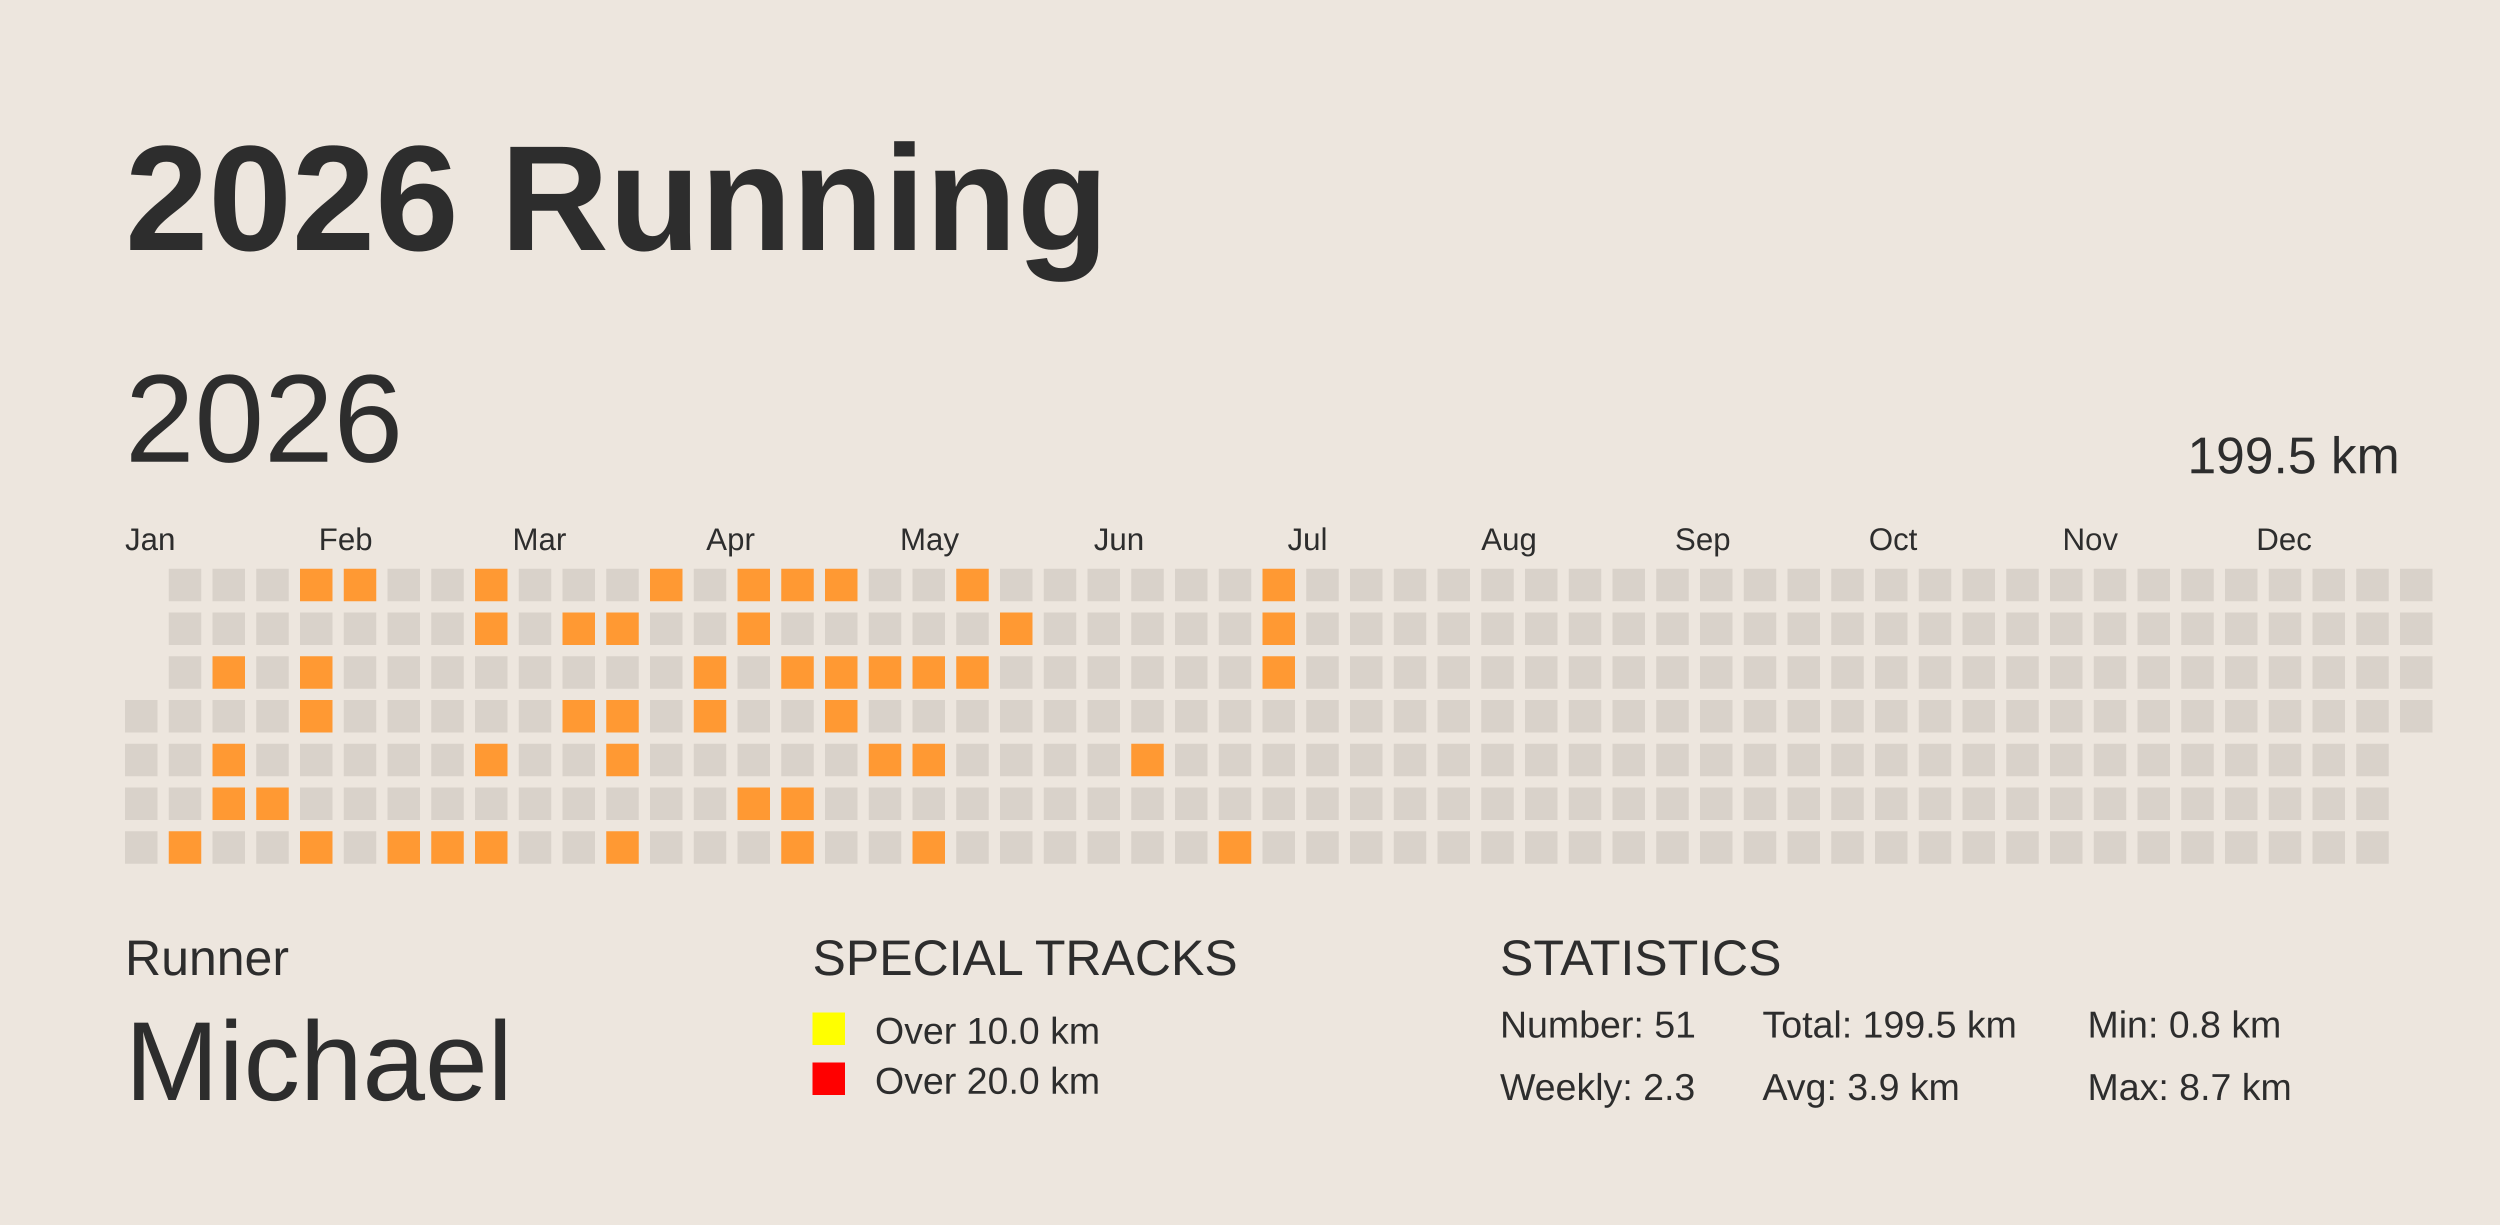
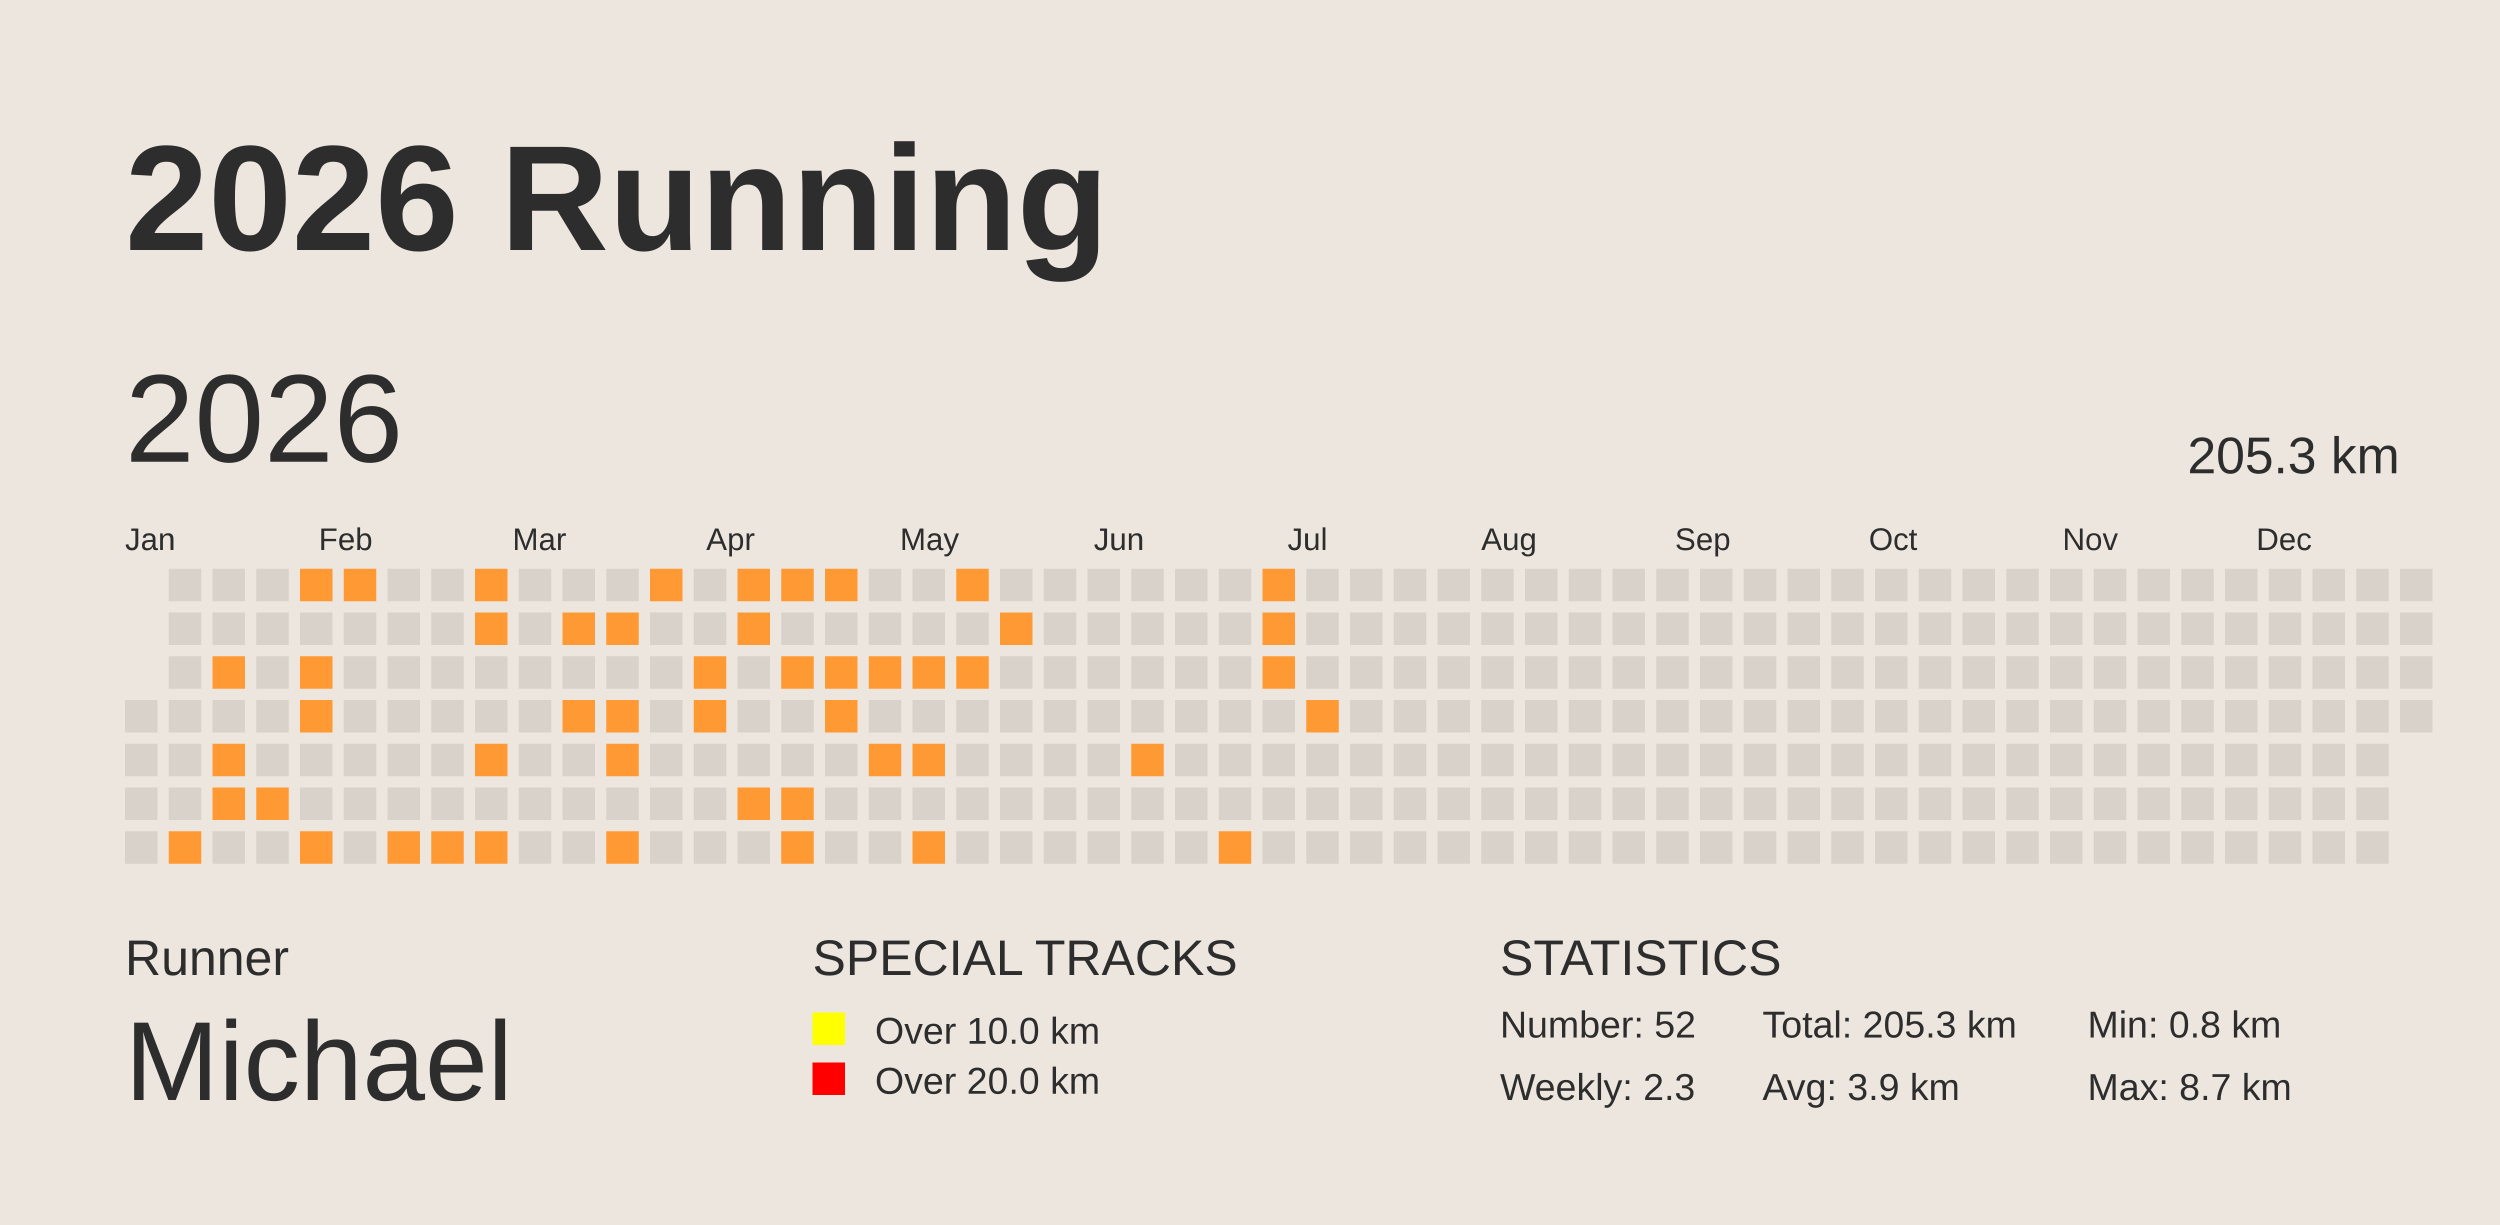
<svg xmlns="http://www.w3.org/2000/svg" baseProfile="full" height="98mm" version="1.1" viewBox="0,0,200,98" width="200mm">
  <defs />
  <rect fill="#EDE6DE" height="98" width="200" x="0" y="0" />
  <text fill="#2D2D2D" style="font-size:12px; font-family:Arial; font-weight:bold;" x="10" y="20">2026 Running</text>
  <text fill="#2D2D2D" style="font-size:4px; font-family:Arial" x="10" y="78">Runner</text>
  <text fill="#2D2D2D" style="font-size:9px; font-family:Arial" x="10" y="88">Michael</text>
  <text fill="#2D2D2D" style="font-size:4px; font-family:Arial" x="65" y="78">SPECIAL TRACKS</text>
  <rect fill="yellow" height="2.6" width="2.6" x="65" y="81" />
  <text fill="#2D2D2D" style="font-size:3px; font-family:Arial" x="70" y="83.5">Over 10.0 km</text>
  <rect fill="red" height="2.6" width="2.6" x="65" y="85" />
  <text fill="#2D2D2D" style="font-size:3px; font-family:Arial" x="70" y="87.5">Over 20.0 km</text>
  <text fill="#2D2D2D" style="font-size:4px; font-family:Arial" x="120" y="78">STATISTICS</text>
-   <text fill="#2D2D2D" style="font-size:3px; font-family:Arial" x="120" y="83">Number: 51</text>
+   <text fill="#2D2D2D" style="font-size:3px; font-family:Arial" x="120" y="83">Number: 52</text>
  <text fill="#2D2D2D" style="font-size:3px; font-family:Arial" x="120" y="88">Weekly: 2.3</text>
-   <text fill="#2D2D2D" style="font-size:3px; font-family:Arial" x="141" y="83">Total: 199.5 km</text>
+   <text fill="#2D2D2D" style="font-size:3px; font-family:Arial" x="141" y="83">Total: 205.3 km</text>
  <text fill="#2D2D2D" style="font-size:3px; font-family:Arial" x="141" y="88">Avg: 3.9 km</text>
  <text fill="#2D2D2D" style="font-size:3px; font-family:Arial" x="167" y="83">Min: 0.8 km</text>
  <text fill="#2D2D2D" style="font-size:3px; font-family:Arial" x="167" y="88">Max: 8.7 km</text>
  <text dominant-baseline="hanging" fill="#2D2D2D" style="font-size:10.0px; font-family:Arial;" x="10" y="30">2026</text>
-   <text dominant-baseline="hanging" fill="#2D2D2D" style="font-size:4.125px; font-family:Arial;" x="175" y="35">199.5 km</text>
+   <text dominant-baseline="hanging" fill="#2D2D2D" style="font-size:4.125px; font-family:Arial;" x="175" y="35">205.3 km</text>
  <text fill="#2D2D2D" style="font-size:2.5px; font-family:Arial" x="10.0" y="44">Jan</text>
  <text fill="#2D2D2D" style="font-size:2.5px; font-family:Arial" x="25.5" y="44">Feb</text>
  <text fill="#2D2D2D" style="font-size:2.5px; font-family:Arial" x="41.0" y="44">Mar</text>
  <text fill="#2D2D2D" style="font-size:2.5px; font-family:Arial" x="56.5" y="44">Apr</text>
  <text fill="#2D2D2D" style="font-size:2.5px; font-family:Arial" x="72.0" y="44">May</text>
  <text fill="#2D2D2D" style="font-size:2.5px; font-family:Arial" x="87.5" y="44">Jun</text>
  <text fill="#2D2D2D" style="font-size:2.5px; font-family:Arial" x="103.0" y="44">Jul</text>
  <text fill="#2D2D2D" style="font-size:2.5px; font-family:Arial" x="118.5" y="44">Aug</text>
  <text fill="#2D2D2D" style="font-size:2.5px; font-family:Arial" x="134.0" y="44">Sep</text>
  <text fill="#2D2D2D" style="font-size:2.5px; font-family:Arial" x="149.5" y="44">Oct</text>
  <text fill="#2D2D2D" style="font-size:2.5px; font-family:Arial" x="165.0" y="44">Nov</text>
  <text fill="#2D2D2D" style="font-size:2.5px; font-family:Arial" x="180.5" y="44">Dec</text>
  <rect fill="#D9D2CA" height="2.6" width="2.6" x="10.0" y="56.0" />
  <rect fill="#D9D2CA" height="2.6" width="2.6" x="10.0" y="59.5" />
  <rect fill="#D9D2CA" height="2.6" width="2.6" x="10.0" y="63.0" />
  <rect fill="#D9D2CA" height="2.6" width="2.6" x="10.0" y="66.5" />
  <rect fill="#D9D2CA" height="2.6" width="2.6" x="13.5" y="45.5" />
  <rect fill="#D9D2CA" height="2.6" width="2.6" x="13.5" y="49.0" />
  <rect fill="#D9D2CA" height="2.6" width="2.6" x="13.5" y="52.5" />
  <rect fill="#D9D2CA" height="2.6" width="2.6" x="13.5" y="56.0" />
  <rect fill="#D9D2CA" height="2.6" width="2.6" x="13.5" y="59.5" />
  <rect fill="#D9D2CA" height="2.6" width="2.6" x="13.5" y="63.0" />
  <rect fill="#FF9933" height="2.6" width="2.6" x="13.5" y="66.5" />
  <rect fill="#D9D2CA" height="2.6" width="2.6" x="17.0" y="45.5" />
  <rect fill="#D9D2CA" height="2.6" width="2.6" x="17.0" y="49.0" />
  <rect fill="#FF9933" height="2.6" width="2.6" x="17.0" y="52.5" />
  <rect fill="#D9D2CA" height="2.6" width="2.6" x="17.0" y="56.0" />
  <rect fill="#FF9933" height="2.6" width="2.6" x="17.0" y="59.5" />
  <rect fill="#FF9933" height="2.6" width="2.6" x="17.0" y="63.0" />
  <rect fill="#D9D2CA" height="2.6" width="2.6" x="17.0" y="66.5" />
  <rect fill="#D9D2CA" height="2.6" width="2.6" x="20.5" y="45.5" />
  <rect fill="#D9D2CA" height="2.6" width="2.6" x="20.5" y="49.0" />
  <rect fill="#D9D2CA" height="2.6" width="2.6" x="20.5" y="52.5" />
  <rect fill="#D9D2CA" height="2.6" width="2.6" x="20.5" y="56.0" />
  <rect fill="#D9D2CA" height="2.6" width="2.6" x="20.5" y="59.5" />
  <rect fill="#FF9933" height="2.6" width="2.6" x="20.5" y="63.0" />
  <rect fill="#D9D2CA" height="2.6" width="2.6" x="20.5" y="66.5" />
  <rect fill="#FF9933" height="2.6" width="2.6" x="24.0" y="45.5" />
  <rect fill="#D9D2CA" height="2.6" width="2.6" x="24.0" y="49.0" />
  <rect fill="#FF9933" height="2.6" width="2.6" x="24.0" y="52.5" />
  <rect fill="#FF9933" height="2.6" width="2.6" x="24.0" y="56.0" />
  <rect fill="#D9D2CA" height="2.6" width="2.6" x="24.0" y="59.5" />
  <rect fill="#D9D2CA" height="2.6" width="2.6" x="24.0" y="63.0" />
  <rect fill="#FF9933" height="2.6" width="2.6" x="24.0" y="66.5" />
  <rect fill="#FF9933" height="2.6" width="2.6" x="27.5" y="45.5" />
  <rect fill="#D9D2CA" height="2.6" width="2.6" x="27.5" y="49.0" />
  <rect fill="#D9D2CA" height="2.6" width="2.6" x="27.5" y="52.5" />
  <rect fill="#D9D2CA" height="2.6" width="2.6" x="27.5" y="56.0" />
  <rect fill="#D9D2CA" height="2.6" width="2.6" x="27.5" y="59.5" />
  <rect fill="#D9D2CA" height="2.6" width="2.6" x="27.5" y="63.0" />
  <rect fill="#D9D2CA" height="2.6" width="2.6" x="27.5" y="66.5" />
  <rect fill="#D9D2CA" height="2.6" width="2.6" x="31.0" y="45.5" />
  <rect fill="#D9D2CA" height="2.6" width="2.6" x="31.0" y="49.0" />
  <rect fill="#D9D2CA" height="2.6" width="2.6" x="31.0" y="52.5" />
  <rect fill="#D9D2CA" height="2.6" width="2.6" x="31.0" y="56.0" />
  <rect fill="#D9D2CA" height="2.6" width="2.6" x="31.0" y="59.5" />
  <rect fill="#D9D2CA" height="2.6" width="2.6" x="31.0" y="63.0" />
  <rect fill="#FF9933" height="2.6" width="2.6" x="31.0" y="66.5" />
  <rect fill="#D9D2CA" height="2.6" width="2.6" x="34.5" y="45.5" />
  <rect fill="#D9D2CA" height="2.6" width="2.6" x="34.5" y="49.0" />
  <rect fill="#D9D2CA" height="2.6" width="2.6" x="34.5" y="52.5" />
  <rect fill="#D9D2CA" height="2.6" width="2.6" x="34.5" y="56.0" />
  <rect fill="#D9D2CA" height="2.6" width="2.6" x="34.5" y="59.5" />
  <rect fill="#D9D2CA" height="2.6" width="2.6" x="34.5" y="63.0" />
  <rect fill="#FF9933" height="2.6" width="2.6" x="34.5" y="66.5" />
  <rect fill="#FF9933" height="2.6" width="2.6" x="38.0" y="45.5" />
  <rect fill="#FF9933" height="2.6" width="2.6" x="38.0" y="49.0" />
  <rect fill="#D9D2CA" height="2.6" width="2.6" x="38.0" y="52.5" />
  <rect fill="#D9D2CA" height="2.6" width="2.6" x="38.0" y="56.0" />
  <rect fill="#FF9933" height="2.6" width="2.6" x="38.0" y="59.5" />
  <rect fill="#D9D2CA" height="2.6" width="2.6" x="38.0" y="63.0" />
  <rect fill="#FF9933" height="2.6" width="2.6" x="38.0" y="66.5" />
  <rect fill="#D9D2CA" height="2.6" width="2.6" x="41.5" y="45.5" />
  <rect fill="#D9D2CA" height="2.6" width="2.6" x="41.5" y="49.0" />
  <rect fill="#D9D2CA" height="2.6" width="2.6" x="41.5" y="52.5" />
  <rect fill="#D9D2CA" height="2.6" width="2.6" x="41.5" y="56.0" />
  <rect fill="#D9D2CA" height="2.6" width="2.6" x="41.5" y="59.5" />
  <rect fill="#D9D2CA" height="2.6" width="2.6" x="41.5" y="63.0" />
  <rect fill="#D9D2CA" height="2.6" width="2.6" x="41.5" y="66.5" />
  <rect fill="#D9D2CA" height="2.6" width="2.6" x="45.0" y="45.5" />
  <rect fill="#FF9933" height="2.6" width="2.6" x="45.0" y="49.0" />
  <rect fill="#D9D2CA" height="2.6" width="2.6" x="45.0" y="52.5" />
  <rect fill="#FF9933" height="2.6" width="2.6" x="45.0" y="56.0" />
  <rect fill="#D9D2CA" height="2.6" width="2.6" x="45.0" y="59.5" />
  <rect fill="#D9D2CA" height="2.6" width="2.6" x="45.0" y="63.0" />
  <rect fill="#D9D2CA" height="2.6" width="2.6" x="45.0" y="66.5" />
  <rect fill="#D9D2CA" height="2.6" width="2.6" x="48.5" y="45.5" />
  <rect fill="#FF9933" height="2.6" width="2.6" x="48.5" y="49.0" />
  <rect fill="#D9D2CA" height="2.6" width="2.6" x="48.5" y="52.5" />
  <rect fill="#FF9933" height="2.6" width="2.6" x="48.5" y="56.0" />
  <rect fill="#FF9933" height="2.6" width="2.6" x="48.5" y="59.5" />
  <rect fill="#D9D2CA" height="2.6" width="2.6" x="48.5" y="63.0" />
  <rect fill="#FF9933" height="2.6" width="2.6" x="48.5" y="66.5" />
  <rect fill="#FF9933" height="2.6" width="2.6" x="52.0" y="45.5" />
  <rect fill="#D9D2CA" height="2.6" width="2.6" x="52.0" y="49.0" />
  <rect fill="#D9D2CA" height="2.6" width="2.6" x="52.0" y="52.5" />
  <rect fill="#D9D2CA" height="2.6" width="2.6" x="52.0" y="56.0" />
  <rect fill="#D9D2CA" height="2.6" width="2.6" x="52.0" y="59.5" />
  <rect fill="#D9D2CA" height="2.6" width="2.6" x="52.0" y="63.0" />
  <rect fill="#D9D2CA" height="2.6" width="2.6" x="52.0" y="66.5" />
  <rect fill="#D9D2CA" height="2.6" width="2.6" x="55.5" y="45.5" />
  <rect fill="#D9D2CA" height="2.6" width="2.6" x="55.5" y="49.0" />
  <rect fill="#FF9933" height="2.6" width="2.6" x="55.5" y="52.5" />
  <rect fill="#FF9933" height="2.6" width="2.6" x="55.5" y="56.0" />
  <rect fill="#D9D2CA" height="2.6" width="2.6" x="55.5" y="59.5" />
  <rect fill="#D9D2CA" height="2.6" width="2.6" x="55.5" y="63.0" />
  <rect fill="#D9D2CA" height="2.6" width="2.6" x="55.5" y="66.5" />
  <rect fill="#FF9933" height="2.6" width="2.6" x="59.0" y="45.5" />
  <rect fill="#FF9933" height="2.6" width="2.6" x="59.0" y="49.0" />
  <rect fill="#D9D2CA" height="2.6" width="2.6" x="59.0" y="52.5" />
  <rect fill="#D9D2CA" height="2.6" width="2.6" x="59.0" y="56.0" />
  <rect fill="#D9D2CA" height="2.6" width="2.6" x="59.0" y="59.5" />
  <rect fill="#FF9933" height="2.6" width="2.6" x="59.0" y="63.0" />
  <rect fill="#D9D2CA" height="2.6" width="2.6" x="59.0" y="66.5" />
  <rect fill="#FF9933" height="2.6" width="2.6" x="62.5" y="45.5" />
  <rect fill="#D9D2CA" height="2.6" width="2.6" x="62.5" y="49.0" />
  <rect fill="#FF9933" height="2.6" width="2.6" x="62.5" y="52.5" />
  <rect fill="#D9D2CA" height="2.6" width="2.6" x="62.5" y="56.0" />
  <rect fill="#D9D2CA" height="2.6" width="2.6" x="62.5" y="59.5" />
  <rect fill="#FF9933" height="2.6" width="2.6" x="62.5" y="63.0" />
  <rect fill="#FF9933" height="2.6" width="2.6" x="62.5" y="66.5" />
  <rect fill="#FF9933" height="2.6" width="2.6" x="66.0" y="45.5" />
  <rect fill="#D9D2CA" height="2.6" width="2.6" x="66.0" y="49.0" />
  <rect fill="#FF9933" height="2.6" width="2.6" x="66.0" y="52.5" />
  <rect fill="#FF9933" height="2.6" width="2.6" x="66.0" y="56.0" />
  <rect fill="#D9D2CA" height="2.6" width="2.6" x="66.0" y="59.5" />
  <rect fill="#D9D2CA" height="2.6" width="2.6" x="66.0" y="63.0" />
  <rect fill="#D9D2CA" height="2.6" width="2.6" x="66.0" y="66.5" />
  <rect fill="#D9D2CA" height="2.6" width="2.6" x="69.5" y="45.5" />
  <rect fill="#D9D2CA" height="2.6" width="2.6" x="69.5" y="49.0" />
  <rect fill="#FF9933" height="2.6" width="2.6" x="69.5" y="52.5" />
  <rect fill="#D9D2CA" height="2.6" width="2.6" x="69.5" y="56.0" />
  <rect fill="#FF9933" height="2.6" width="2.6" x="69.5" y="59.5" />
  <rect fill="#D9D2CA" height="2.6" width="2.6" x="69.5" y="63.0" />
  <rect fill="#D9D2CA" height="2.6" width="2.6" x="69.5" y="66.5" />
  <rect fill="#D9D2CA" height="2.6" width="2.6" x="73.0" y="45.5" />
  <rect fill="#D9D2CA" height="2.6" width="2.6" x="73.0" y="49.0" />
  <rect fill="#FF9933" height="2.6" width="2.6" x="73.0" y="52.5" />
  <rect fill="#D9D2CA" height="2.6" width="2.6" x="73.0" y="56.0" />
  <rect fill="#FF9933" height="2.6" width="2.6" x="73.0" y="59.5" />
  <rect fill="#D9D2CA" height="2.6" width="2.6" x="73.0" y="63.0" />
  <rect fill="#FF9933" height="2.6" width="2.6" x="73.0" y="66.5" />
  <rect fill="#FF9933" height="2.6" width="2.6" x="76.5" y="45.5" />
  <rect fill="#D9D2CA" height="2.6" width="2.6" x="76.5" y="49.0" />
  <rect fill="#FF9933" height="2.6" width="2.6" x="76.5" y="52.5" />
  <rect fill="#D9D2CA" height="2.6" width="2.6" x="76.5" y="56.0" />
  <rect fill="#D9D2CA" height="2.6" width="2.6" x="76.5" y="59.5" />
  <rect fill="#D9D2CA" height="2.6" width="2.6" x="76.5" y="63.0" />
  <rect fill="#D9D2CA" height="2.6" width="2.6" x="76.5" y="66.5" />
  <rect fill="#D9D2CA" height="2.6" width="2.6" x="80.0" y="45.5" />
  <rect fill="#FF9933" height="2.6" width="2.6" x="80.0" y="49.0" />
  <rect fill="#D9D2CA" height="2.6" width="2.6" x="80.0" y="52.5" />
  <rect fill="#D9D2CA" height="2.6" width="2.6" x="80.0" y="56.0" />
  <rect fill="#D9D2CA" height="2.6" width="2.6" x="80.0" y="59.5" />
  <rect fill="#D9D2CA" height="2.6" width="2.6" x="80.0" y="63.0" />
  <rect fill="#D9D2CA" height="2.6" width="2.6" x="80.0" y="66.5" />
  <rect fill="#D9D2CA" height="2.6" width="2.6" x="83.5" y="45.5" />
  <rect fill="#D9D2CA" height="2.6" width="2.6" x="83.5" y="49.0" />
  <rect fill="#D9D2CA" height="2.6" width="2.6" x="83.5" y="52.5" />
  <rect fill="#D9D2CA" height="2.6" width="2.6" x="83.5" y="56.0" />
  <rect fill="#D9D2CA" height="2.6" width="2.6" x="83.5" y="59.5" />
  <rect fill="#D9D2CA" height="2.6" width="2.6" x="83.5" y="63.0" />
  <rect fill="#D9D2CA" height="2.6" width="2.6" x="83.5" y="66.5" />
  <rect fill="#D9D2CA" height="2.6" width="2.6" x="87.0" y="45.5" />
  <rect fill="#D9D2CA" height="2.6" width="2.6" x="87.0" y="49.0" />
  <rect fill="#D9D2CA" height="2.6" width="2.6" x="87.0" y="52.5" />
  <rect fill="#D9D2CA" height="2.6" width="2.6" x="87.0" y="56.0" />
  <rect fill="#D9D2CA" height="2.6" width="2.6" x="87.0" y="59.5" />
  <rect fill="#D9D2CA" height="2.6" width="2.6" x="87.0" y="63.0" />
  <rect fill="#D9D2CA" height="2.6" width="2.6" x="87.0" y="66.5" />
  <rect fill="#D9D2CA" height="2.6" width="2.6" x="90.5" y="45.5" />
  <rect fill="#D9D2CA" height="2.6" width="2.6" x="90.5" y="49.0" />
  <rect fill="#D9D2CA" height="2.6" width="2.6" x="90.5" y="52.5" />
  <rect fill="#D9D2CA" height="2.6" width="2.6" x="90.5" y="56.0" />
  <rect fill="#FF9933" height="2.6" width="2.6" x="90.5" y="59.5" />
  <rect fill="#D9D2CA" height="2.6" width="2.6" x="90.5" y="63.0" />
  <rect fill="#D9D2CA" height="2.6" width="2.6" x="90.5" y="66.5" />
  <rect fill="#D9D2CA" height="2.6" width="2.6" x="94.0" y="45.5" />
  <rect fill="#D9D2CA" height="2.6" width="2.6" x="94.0" y="49.0" />
  <rect fill="#D9D2CA" height="2.6" width="2.6" x="94.0" y="52.5" />
  <rect fill="#D9D2CA" height="2.6" width="2.6" x="94.0" y="56.0" />
  <rect fill="#D9D2CA" height="2.6" width="2.6" x="94.0" y="59.5" />
  <rect fill="#D9D2CA" height="2.6" width="2.6" x="94.0" y="63.0" />
  <rect fill="#D9D2CA" height="2.6" width="2.6" x="94.0" y="66.5" />
  <rect fill="#D9D2CA" height="2.6" width="2.6" x="97.5" y="45.5" />
  <rect fill="#D9D2CA" height="2.6" width="2.6" x="97.5" y="49.0" />
  <rect fill="#D9D2CA" height="2.6" width="2.6" x="97.5" y="52.5" />
  <rect fill="#D9D2CA" height="2.6" width="2.6" x="97.5" y="56.0" />
  <rect fill="#D9D2CA" height="2.6" width="2.6" x="97.5" y="59.5" />
  <rect fill="#D9D2CA" height="2.6" width="2.6" x="97.5" y="63.0" />
  <rect fill="#FF9933" height="2.6" width="2.6" x="97.5" y="66.5" />
  <rect fill="#FF9933" height="2.6" width="2.6" x="101.0" y="45.5" />
  <rect fill="#FF9933" height="2.6" width="2.6" x="101.0" y="49.0" />
  <rect fill="#FF9933" height="2.6" width="2.6" x="101.0" y="52.5" />
  <rect fill="#D9D2CA" height="2.6" width="2.6" x="101.0" y="56.0" />
  <rect fill="#D9D2CA" height="2.6" width="2.6" x="101.0" y="59.5" />
  <rect fill="#D9D2CA" height="2.6" width="2.6" x="101.0" y="63.0" />
  <rect fill="#D9D2CA" height="2.6" width="2.6" x="101.0" y="66.5" />
  <rect fill="#D9D2CA" height="2.6" width="2.6" x="104.5" y="45.5" />
  <rect fill="#D9D2CA" height="2.6" width="2.6" x="104.5" y="49.0" />
  <rect fill="#D9D2CA" height="2.6" width="2.6" x="104.5" y="52.5" />
-   <rect fill="#D9D2CA" height="2.6" width="2.6" x="104.5" y="56.0" />
+   <rect fill="#FF9933" height="2.6" width="2.6" x="104.5" y="56.0" />
  <rect fill="#D9D2CA" height="2.6" width="2.6" x="104.5" y="59.5" />
  <rect fill="#D9D2CA" height="2.6" width="2.6" x="104.5" y="63.0" />
  <rect fill="#D9D2CA" height="2.6" width="2.6" x="104.5" y="66.5" />
  <rect fill="#D9D2CA" height="2.6" width="2.6" x="108.0" y="45.5" />
  <rect fill="#D9D2CA" height="2.6" width="2.6" x="108.0" y="49.0" />
  <rect fill="#D9D2CA" height="2.6" width="2.6" x="108.0" y="52.5" />
  <rect fill="#D9D2CA" height="2.6" width="2.6" x="108.0" y="56.0" />
  <rect fill="#D9D2CA" height="2.6" width="2.6" x="108.0" y="59.5" />
  <rect fill="#D9D2CA" height="2.6" width="2.6" x="108.0" y="63.0" />
  <rect fill="#D9D2CA" height="2.6" width="2.6" x="108.0" y="66.5" />
  <rect fill="#D9D2CA" height="2.6" width="2.6" x="111.5" y="45.5" />
  <rect fill="#D9D2CA" height="2.6" width="2.6" x="111.5" y="49.0" />
  <rect fill="#D9D2CA" height="2.6" width="2.6" x="111.5" y="52.5" />
  <rect fill="#D9D2CA" height="2.6" width="2.6" x="111.5" y="56.0" />
  <rect fill="#D9D2CA" height="2.6" width="2.6" x="111.5" y="59.5" />
  <rect fill="#D9D2CA" height="2.6" width="2.6" x="111.5" y="63.0" />
  <rect fill="#D9D2CA" height="2.6" width="2.6" x="111.5" y="66.5" />
  <rect fill="#D9D2CA" height="2.6" width="2.6" x="115.0" y="45.5" />
  <rect fill="#D9D2CA" height="2.6" width="2.6" x="115.0" y="49.0" />
  <rect fill="#D9D2CA" height="2.6" width="2.6" x="115.0" y="52.5" />
  <rect fill="#D9D2CA" height="2.6" width="2.6" x="115.0" y="56.0" />
  <rect fill="#D9D2CA" height="2.6" width="2.6" x="115.0" y="59.5" />
  <rect fill="#D9D2CA" height="2.6" width="2.6" x="115.0" y="63.0" />
  <rect fill="#D9D2CA" height="2.6" width="2.6" x="115.0" y="66.5" />
  <rect fill="#D9D2CA" height="2.6" width="2.6" x="118.5" y="45.5" />
  <rect fill="#D9D2CA" height="2.6" width="2.6" x="118.5" y="49.0" />
  <rect fill="#D9D2CA" height="2.6" width="2.6" x="118.5" y="52.5" />
  <rect fill="#D9D2CA" height="2.6" width="2.6" x="118.5" y="56.0" />
  <rect fill="#D9D2CA" height="2.6" width="2.6" x="118.5" y="59.5" />
  <rect fill="#D9D2CA" height="2.6" width="2.6" x="118.5" y="63.0" />
  <rect fill="#D9D2CA" height="2.6" width="2.6" x="118.5" y="66.5" />
  <rect fill="#D9D2CA" height="2.6" width="2.6" x="122.0" y="45.5" />
  <rect fill="#D9D2CA" height="2.6" width="2.6" x="122.0" y="49.0" />
  <rect fill="#D9D2CA" height="2.6" width="2.6" x="122.0" y="52.5" />
  <rect fill="#D9D2CA" height="2.6" width="2.6" x="122.0" y="56.0" />
  <rect fill="#D9D2CA" height="2.6" width="2.6" x="122.0" y="59.5" />
  <rect fill="#D9D2CA" height="2.6" width="2.6" x="122.0" y="63.0" />
  <rect fill="#D9D2CA" height="2.6" width="2.6" x="122.0" y="66.5" />
  <rect fill="#D9D2CA" height="2.6" width="2.6" x="125.5" y="45.5" />
  <rect fill="#D9D2CA" height="2.6" width="2.6" x="125.5" y="49.0" />
  <rect fill="#D9D2CA" height="2.6" width="2.6" x="125.5" y="52.5" />
  <rect fill="#D9D2CA" height="2.6" width="2.6" x="125.5" y="56.0" />
  <rect fill="#D9D2CA" height="2.6" width="2.6" x="125.5" y="59.5" />
  <rect fill="#D9D2CA" height="2.6" width="2.6" x="125.5" y="63.0" />
  <rect fill="#D9D2CA" height="2.6" width="2.6" x="125.5" y="66.5" />
  <rect fill="#D9D2CA" height="2.6" width="2.6" x="129.0" y="45.5" />
  <rect fill="#D9D2CA" height="2.6" width="2.6" x="129.0" y="49.0" />
  <rect fill="#D9D2CA" height="2.6" width="2.6" x="129.0" y="52.5" />
  <rect fill="#D9D2CA" height="2.6" width="2.6" x="129.0" y="56.0" />
  <rect fill="#D9D2CA" height="2.6" width="2.6" x="129.0" y="59.5" />
  <rect fill="#D9D2CA" height="2.6" width="2.6" x="129.0" y="63.0" />
  <rect fill="#D9D2CA" height="2.6" width="2.6" x="129.0" y="66.5" />
  <rect fill="#D9D2CA" height="2.6" width="2.6" x="132.5" y="45.5" />
  <rect fill="#D9D2CA" height="2.6" width="2.6" x="132.5" y="49.0" />
  <rect fill="#D9D2CA" height="2.6" width="2.6" x="132.5" y="52.5" />
  <rect fill="#D9D2CA" height="2.6" width="2.6" x="132.5" y="56.0" />
  <rect fill="#D9D2CA" height="2.6" width="2.6" x="132.5" y="59.5" />
  <rect fill="#D9D2CA" height="2.6" width="2.6" x="132.5" y="63.0" />
  <rect fill="#D9D2CA" height="2.6" width="2.6" x="132.5" y="66.5" />
  <rect fill="#D9D2CA" height="2.6" width="2.6" x="136.0" y="45.5" />
  <rect fill="#D9D2CA" height="2.6" width="2.6" x="136.0" y="49.0" />
  <rect fill="#D9D2CA" height="2.6" width="2.6" x="136.0" y="52.5" />
  <rect fill="#D9D2CA" height="2.6" width="2.6" x="136.0" y="56.0" />
  <rect fill="#D9D2CA" height="2.6" width="2.6" x="136.0" y="59.5" />
  <rect fill="#D9D2CA" height="2.6" width="2.6" x="136.0" y="63.0" />
  <rect fill="#D9D2CA" height="2.6" width="2.6" x="136.0" y="66.5" />
  <rect fill="#D9D2CA" height="2.6" width="2.6" x="139.5" y="45.5" />
  <rect fill="#D9D2CA" height="2.6" width="2.6" x="139.5" y="49.0" />
  <rect fill="#D9D2CA" height="2.6" width="2.6" x="139.5" y="52.5" />
  <rect fill="#D9D2CA" height="2.6" width="2.6" x="139.5" y="56.0" />
  <rect fill="#D9D2CA" height="2.6" width="2.6" x="139.5" y="59.5" />
  <rect fill="#D9D2CA" height="2.6" width="2.6" x="139.5" y="63.0" />
  <rect fill="#D9D2CA" height="2.6" width="2.6" x="139.5" y="66.5" />
  <rect fill="#D9D2CA" height="2.6" width="2.6" x="143.0" y="45.5" />
  <rect fill="#D9D2CA" height="2.6" width="2.6" x="143.0" y="49.0" />
  <rect fill="#D9D2CA" height="2.6" width="2.6" x="143.0" y="52.5" />
  <rect fill="#D9D2CA" height="2.6" width="2.6" x="143.0" y="56.0" />
  <rect fill="#D9D2CA" height="2.6" width="2.6" x="143.0" y="59.5" />
  <rect fill="#D9D2CA" height="2.6" width="2.6" x="143.0" y="63.0" />
  <rect fill="#D9D2CA" height="2.6" width="2.6" x="143.0" y="66.5" />
  <rect fill="#D9D2CA" height="2.6" width="2.6" x="146.5" y="45.5" />
  <rect fill="#D9D2CA" height="2.6" width="2.6" x="146.5" y="49.0" />
  <rect fill="#D9D2CA" height="2.6" width="2.6" x="146.5" y="52.5" />
  <rect fill="#D9D2CA" height="2.6" width="2.6" x="146.5" y="56.0" />
  <rect fill="#D9D2CA" height="2.6" width="2.6" x="146.5" y="59.5" />
  <rect fill="#D9D2CA" height="2.6" width="2.6" x="146.5" y="63.0" />
  <rect fill="#D9D2CA" height="2.6" width="2.6" x="146.5" y="66.5" />
  <rect fill="#D9D2CA" height="2.6" width="2.6" x="150.0" y="45.5" />
  <rect fill="#D9D2CA" height="2.6" width="2.6" x="150.0" y="49.0" />
  <rect fill="#D9D2CA" height="2.6" width="2.6" x="150.0" y="52.5" />
  <rect fill="#D9D2CA" height="2.6" width="2.6" x="150.0" y="56.0" />
  <rect fill="#D9D2CA" height="2.6" width="2.6" x="150.0" y="59.5" />
  <rect fill="#D9D2CA" height="2.6" width="2.6" x="150.0" y="63.0" />
  <rect fill="#D9D2CA" height="2.6" width="2.6" x="150.0" y="66.5" />
  <rect fill="#D9D2CA" height="2.6" width="2.6" x="153.5" y="45.5" />
  <rect fill="#D9D2CA" height="2.6" width="2.6" x="153.5" y="49.0" />
  <rect fill="#D9D2CA" height="2.6" width="2.6" x="153.5" y="52.5" />
  <rect fill="#D9D2CA" height="2.6" width="2.6" x="153.5" y="56.0" />
  <rect fill="#D9D2CA" height="2.6" width="2.6" x="153.5" y="59.5" />
  <rect fill="#D9D2CA" height="2.6" width="2.6" x="153.5" y="63.0" />
  <rect fill="#D9D2CA" height="2.6" width="2.6" x="153.5" y="66.5" />
  <rect fill="#D9D2CA" height="2.6" width="2.6" x="157.0" y="45.5" />
  <rect fill="#D9D2CA" height="2.6" width="2.6" x="157.0" y="49.0" />
  <rect fill="#D9D2CA" height="2.6" width="2.6" x="157.0" y="52.5" />
  <rect fill="#D9D2CA" height="2.6" width="2.6" x="157.0" y="56.0" />
  <rect fill="#D9D2CA" height="2.6" width="2.6" x="157.0" y="59.5" />
  <rect fill="#D9D2CA" height="2.6" width="2.6" x="157.0" y="63.0" />
  <rect fill="#D9D2CA" height="2.6" width="2.6" x="157.0" y="66.5" />
  <rect fill="#D9D2CA" height="2.6" width="2.6" x="160.5" y="45.5" />
  <rect fill="#D9D2CA" height="2.6" width="2.6" x="160.5" y="49.0" />
  <rect fill="#D9D2CA" height="2.6" width="2.6" x="160.5" y="52.5" />
  <rect fill="#D9D2CA" height="2.6" width="2.6" x="160.5" y="56.0" />
  <rect fill="#D9D2CA" height="2.6" width="2.6" x="160.5" y="59.5" />
  <rect fill="#D9D2CA" height="2.6" width="2.6" x="160.5" y="63.0" />
  <rect fill="#D9D2CA" height="2.6" width="2.6" x="160.5" y="66.5" />
  <rect fill="#D9D2CA" height="2.6" width="2.6" x="164.0" y="45.5" />
  <rect fill="#D9D2CA" height="2.6" width="2.6" x="164.0" y="49.0" />
  <rect fill="#D9D2CA" height="2.6" width="2.6" x="164.0" y="52.5" />
  <rect fill="#D9D2CA" height="2.6" width="2.6" x="164.0" y="56.0" />
  <rect fill="#D9D2CA" height="2.6" width="2.6" x="164.0" y="59.5" />
  <rect fill="#D9D2CA" height="2.6" width="2.6" x="164.0" y="63.0" />
  <rect fill="#D9D2CA" height="2.6" width="2.6" x="164.0" y="66.5" />
  <rect fill="#D9D2CA" height="2.6" width="2.6" x="167.5" y="45.5" />
  <rect fill="#D9D2CA" height="2.6" width="2.6" x="167.5" y="49.0" />
  <rect fill="#D9D2CA" height="2.6" width="2.6" x="167.5" y="52.5" />
  <rect fill="#D9D2CA" height="2.6" width="2.6" x="167.5" y="56.0" />
  <rect fill="#D9D2CA" height="2.6" width="2.6" x="167.5" y="59.5" />
  <rect fill="#D9D2CA" height="2.6" width="2.6" x="167.5" y="63.0" />
  <rect fill="#D9D2CA" height="2.6" width="2.6" x="167.5" y="66.5" />
  <rect fill="#D9D2CA" height="2.6" width="2.6" x="171.0" y="45.5" />
  <rect fill="#D9D2CA" height="2.6" width="2.6" x="171.0" y="49.0" />
  <rect fill="#D9D2CA" height="2.6" width="2.6" x="171.0" y="52.5" />
  <rect fill="#D9D2CA" height="2.6" width="2.6" x="171.0" y="56.0" />
  <rect fill="#D9D2CA" height="2.6" width="2.6" x="171.0" y="59.5" />
  <rect fill="#D9D2CA" height="2.6" width="2.6" x="171.0" y="63.0" />
  <rect fill="#D9D2CA" height="2.6" width="2.6" x="171.0" y="66.5" />
  <rect fill="#D9D2CA" height="2.6" width="2.6" x="174.5" y="45.5" />
  <rect fill="#D9D2CA" height="2.6" width="2.6" x="174.5" y="49.0" />
  <rect fill="#D9D2CA" height="2.6" width="2.6" x="174.5" y="52.5" />
  <rect fill="#D9D2CA" height="2.6" width="2.6" x="174.5" y="56.0" />
  <rect fill="#D9D2CA" height="2.6" width="2.6" x="174.5" y="59.5" />
  <rect fill="#D9D2CA" height="2.6" width="2.6" x="174.5" y="63.0" />
  <rect fill="#D9D2CA" height="2.6" width="2.6" x="174.5" y="66.5" />
  <rect fill="#D9D2CA" height="2.6" width="2.6" x="178.0" y="45.5" />
  <rect fill="#D9D2CA" height="2.6" width="2.6" x="178.0" y="49.0" />
  <rect fill="#D9D2CA" height="2.6" width="2.6" x="178.0" y="52.5" />
  <rect fill="#D9D2CA" height="2.6" width="2.6" x="178.0" y="56.0" />
  <rect fill="#D9D2CA" height="2.6" width="2.6" x="178.0" y="59.5" />
  <rect fill="#D9D2CA" height="2.6" width="2.6" x="178.0" y="63.0" />
  <rect fill="#D9D2CA" height="2.6" width="2.6" x="178.0" y="66.5" />
  <rect fill="#D9D2CA" height="2.6" width="2.6" x="181.5" y="45.5" />
  <rect fill="#D9D2CA" height="2.6" width="2.6" x="181.5" y="49.0" />
  <rect fill="#D9D2CA" height="2.6" width="2.6" x="181.5" y="52.5" />
  <rect fill="#D9D2CA" height="2.6" width="2.6" x="181.5" y="56.0" />
  <rect fill="#D9D2CA" height="2.6" width="2.6" x="181.5" y="59.5" />
  <rect fill="#D9D2CA" height="2.6" width="2.6" x="181.5" y="63.0" />
  <rect fill="#D9D2CA" height="2.6" width="2.6" x="181.5" y="66.5" />
  <rect fill="#D9D2CA" height="2.6" width="2.6" x="185.0" y="45.5" />
  <rect fill="#D9D2CA" height="2.6" width="2.6" x="185.0" y="49.0" />
  <rect fill="#D9D2CA" height="2.6" width="2.6" x="185.0" y="52.5" />
  <rect fill="#D9D2CA" height="2.6" width="2.6" x="185.0" y="56.0" />
  <rect fill="#D9D2CA" height="2.6" width="2.6" x="185.0" y="59.5" />
  <rect fill="#D9D2CA" height="2.6" width="2.6" x="185.0" y="63.0" />
  <rect fill="#D9D2CA" height="2.6" width="2.6" x="185.0" y="66.5" />
  <rect fill="#D9D2CA" height="2.6" width="2.6" x="188.5" y="45.5" />
  <rect fill="#D9D2CA" height="2.6" width="2.6" x="188.5" y="49.0" />
  <rect fill="#D9D2CA" height="2.6" width="2.6" x="188.5" y="52.5" />
  <rect fill="#D9D2CA" height="2.6" width="2.6" x="188.5" y="56.0" />
  <rect fill="#D9D2CA" height="2.6" width="2.6" x="188.5" y="59.5" />
  <rect fill="#D9D2CA" height="2.6" width="2.6" x="188.5" y="63.0" />
  <rect fill="#D9D2CA" height="2.6" width="2.6" x="188.5" y="66.5" />
  <rect fill="#D9D2CA" height="2.6" width="2.6" x="192.0" y="45.5" />
  <rect fill="#D9D2CA" height="2.6" width="2.6" x="192.0" y="49.0" />
  <rect fill="#D9D2CA" height="2.6" width="2.6" x="192.0" y="52.5" />
  <rect fill="#D9D2CA" height="2.6" width="2.6" x="192.0" y="56.0" />
</svg>
